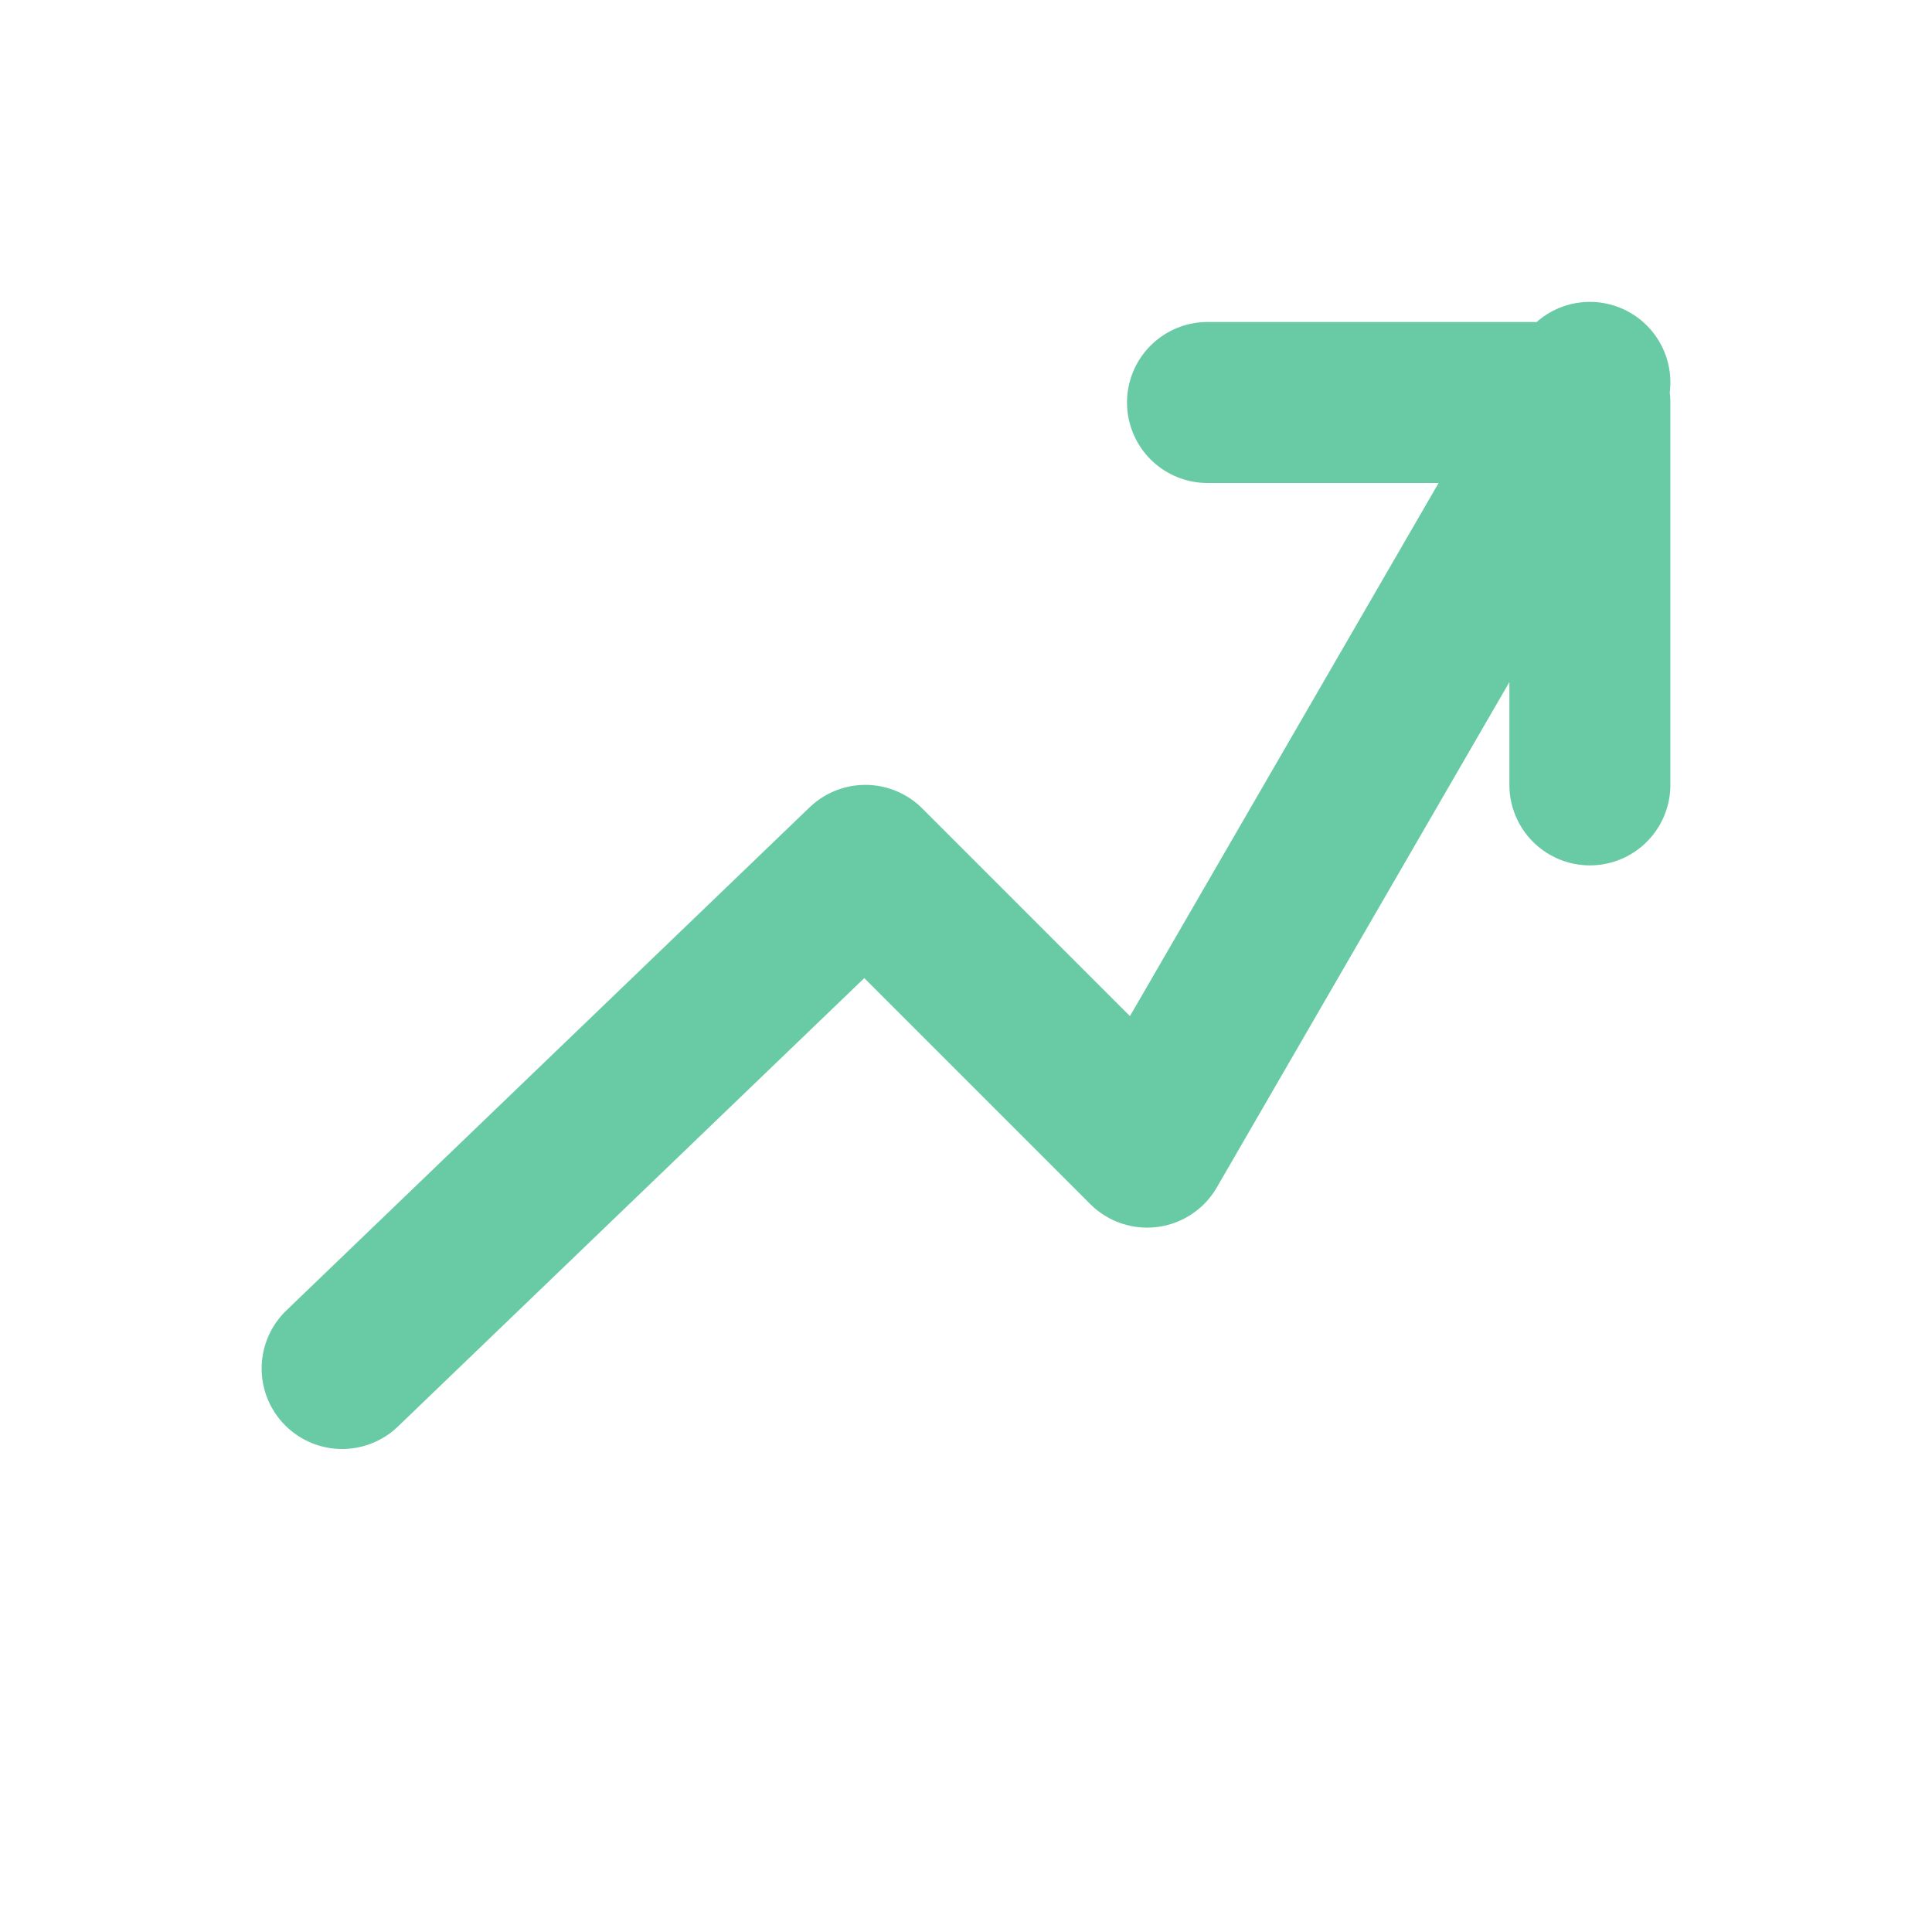
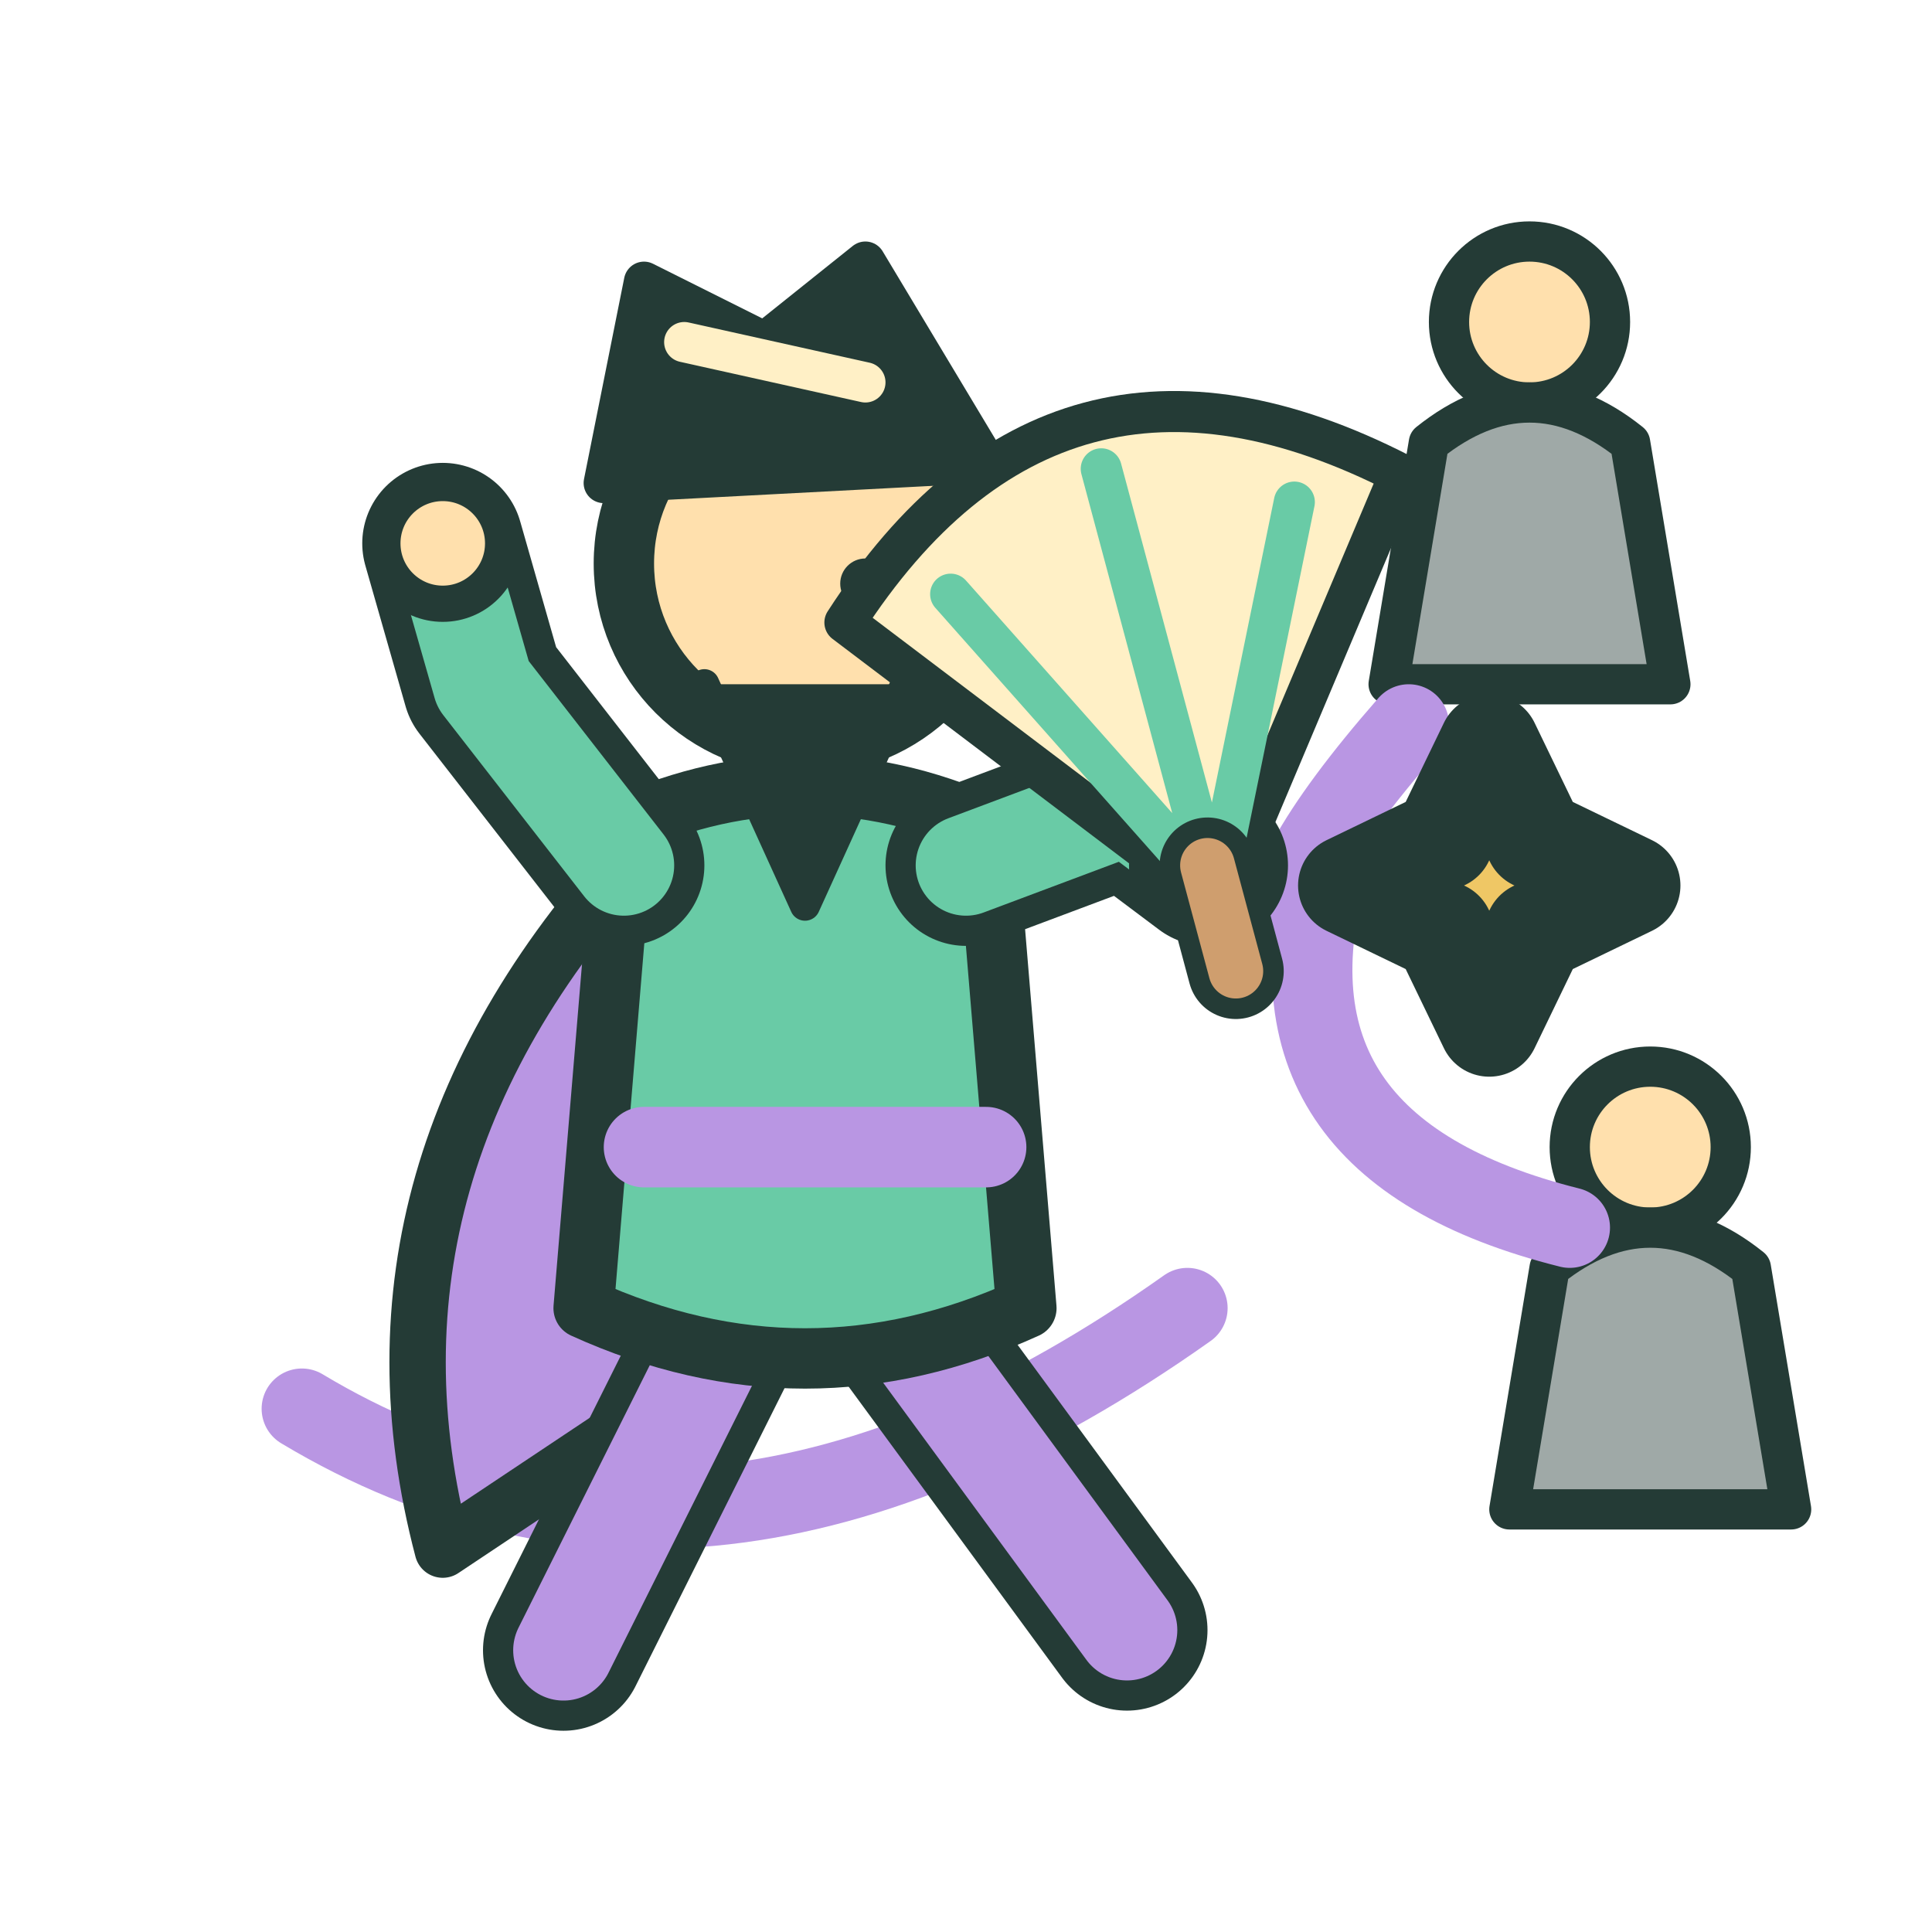
<svg xmlns="http://www.w3.org/2000/svg" width="256" height="256" viewBox="0 0 96 96">
-   <path d="M17 68 L43 43 L57 57 L79 19 M60 20 H79 V39" fill="none" stroke="#69cba6" stroke-width="8" stroke-linecap="round" stroke-linejoin="round" />
+   <circle cx="76" cy="16" r="4" fill="#ffe0ad" stroke="#243b36" stroke-width="2" />
+   <path d="M71 22 Q76 18 81 22 L83 34 H69 Z" fill="#9fa9a7" stroke="#243b36" stroke-width="2" stroke-linecap="round" stroke-linejoin="round" />
+   <circle cx="82" cy="57" r="4" fill="#ffe0ad" stroke="#243b36" stroke-width="2" />
+   <path d="M77 63 Q82 59 87 63 L89 75 H75 Z" fill="#9fa9a7" stroke="#243b36" stroke-width="2" stroke-linecap="round" stroke-linejoin="round" />
+   <path d="M70 36 Q63 44 64 47 M78 61 Q62 57 66 43 M15 70 Q35 82 59 65" fill="none" stroke="#b996e3" stroke-width="4" stroke-linecap="round" stroke-linejoin="round" />
+   <path d="M32 42 Q17 58 22 77 L37 67 Z" fill="#b996e3" stroke="#243b36" stroke-width="2.8" stroke-linecap="round" stroke-linejoin="round" />
+   <path d="M36 66 L28 82" fill="none" stroke="#243b36" stroke-width="8" stroke-linecap="round" stroke-linejoin="round" />
+   <path d="M36 66 L28 82" fill="none" stroke="#b996e3" stroke-width="5" stroke-linecap="round" stroke-linejoin="round" />
+   <path d="M45 66 L56 81" fill="none" stroke="#243b36" stroke-width="8" stroke-linecap="round" stroke-linejoin="round" />
+   <path d="M45 66 L56 81" fill="none" stroke="#b996e3" stroke-width="5" stroke-linecap="round" stroke-linejoin="round" />
+   <path d="M31 41 Q40 37 49 41 L51 65 Q40 70 29 65 Z" fill="#69cba6" stroke="#243b36" stroke-width="3" stroke-linecap="round" stroke-linejoin="round" />
+   <path d="M32 57 H49" fill="none" stroke="#b996e3" stroke-width="4" stroke-linecap="round" stroke-linejoin="round" />
+   <path d="M48 43 L56 40 L60 43" fill="none" stroke="#243b36" stroke-width="8" stroke-linecap="round" stroke-linejoin="round" />
+   <path d="M48 43 L56 40 L60 43" fill="none" stroke="#69cba6" stroke-width="5" stroke-linecap="round" stroke-linejoin="round" />
+   <path d="M31 43 L24 34 L22 27" fill="none" stroke="#243b36" stroke-width="8" stroke-linecap="round" stroke-linejoin="round" />
+   <path d="M31 43 L24 34 L22 27" fill="none" stroke="#69cba6" stroke-width="5" stroke-linecap="round" stroke-linejoin="round" />
+   <circle cx="40" cy="28" r="9" fill="#ffe0ad" stroke="#243b36" stroke-width="3" />
+   <circle cx="43" cy="29" r="1.25" fill="#243b36" stroke="#243b36" stroke-width="0" />
+   <path d="M30 24 L32 14 L38 17 L43 13 L49 23 Z" fill="#243b36" stroke="#243b36" stroke-width="2" stroke-linecap="round" stroke-linejoin="round" />
+   <path d="M35 34 L40 45 L45 34" fill="#243b36" stroke="#243b36" stroke-width="1.5" stroke-linecap="round" stroke-linejoin="round" />
+   <path d="M34 17 L43 19" fill="none" stroke="#fff0c6" stroke-width="2" stroke-linecap="round" stroke-linejoin="round" />
+   <circle cx="60" cy="43" r="3" fill="#ffe0ad" stroke="#243b36" stroke-width="1.8" />
+   <circle cx="22" cy="27" r="3" fill="#ffe0ad" stroke="#243b36" stroke-width="1.8" />
+   <g transform="translate(60 43) rotate(-15) scale(0.68)">
+     <path d="M0 3 L-21 -24 Q0 -43 21 -24 Z" fill="#fff0c6" stroke="#243b36" stroke-width="3" stroke-linecap="round" stroke-linejoin="round" />
+     <path d="M0 2 L-13 -24 M0 2 V-30 M0 2 L13 -24" fill="none" stroke="#69cba6" stroke-width="3" stroke-linecap="round" stroke-linejoin="round" />
+     <path d="M0 0 L0 8" fill="none" stroke="#243b36" stroke-width="7" stroke-linecap="round" stroke-linejoin="round" />
+     <path d="M0 0 L0 8" fill="none" stroke="#cf9e6e" stroke-width="4" stroke-linecap="round" stroke-linejoin="round" />
+   </g>
+   <path d="M74.00,37.00 L76.28,41.72 L81.00,44.00 L76.28,46.28 L74.00,51.00 L71.72,46.28 L67.00,44.00 L71.72,41.72 Z" fill="#efc765" stroke="#243b36" stroke-width="5" stroke-linecap="round" stroke-linejoin="round" />
</svg>
